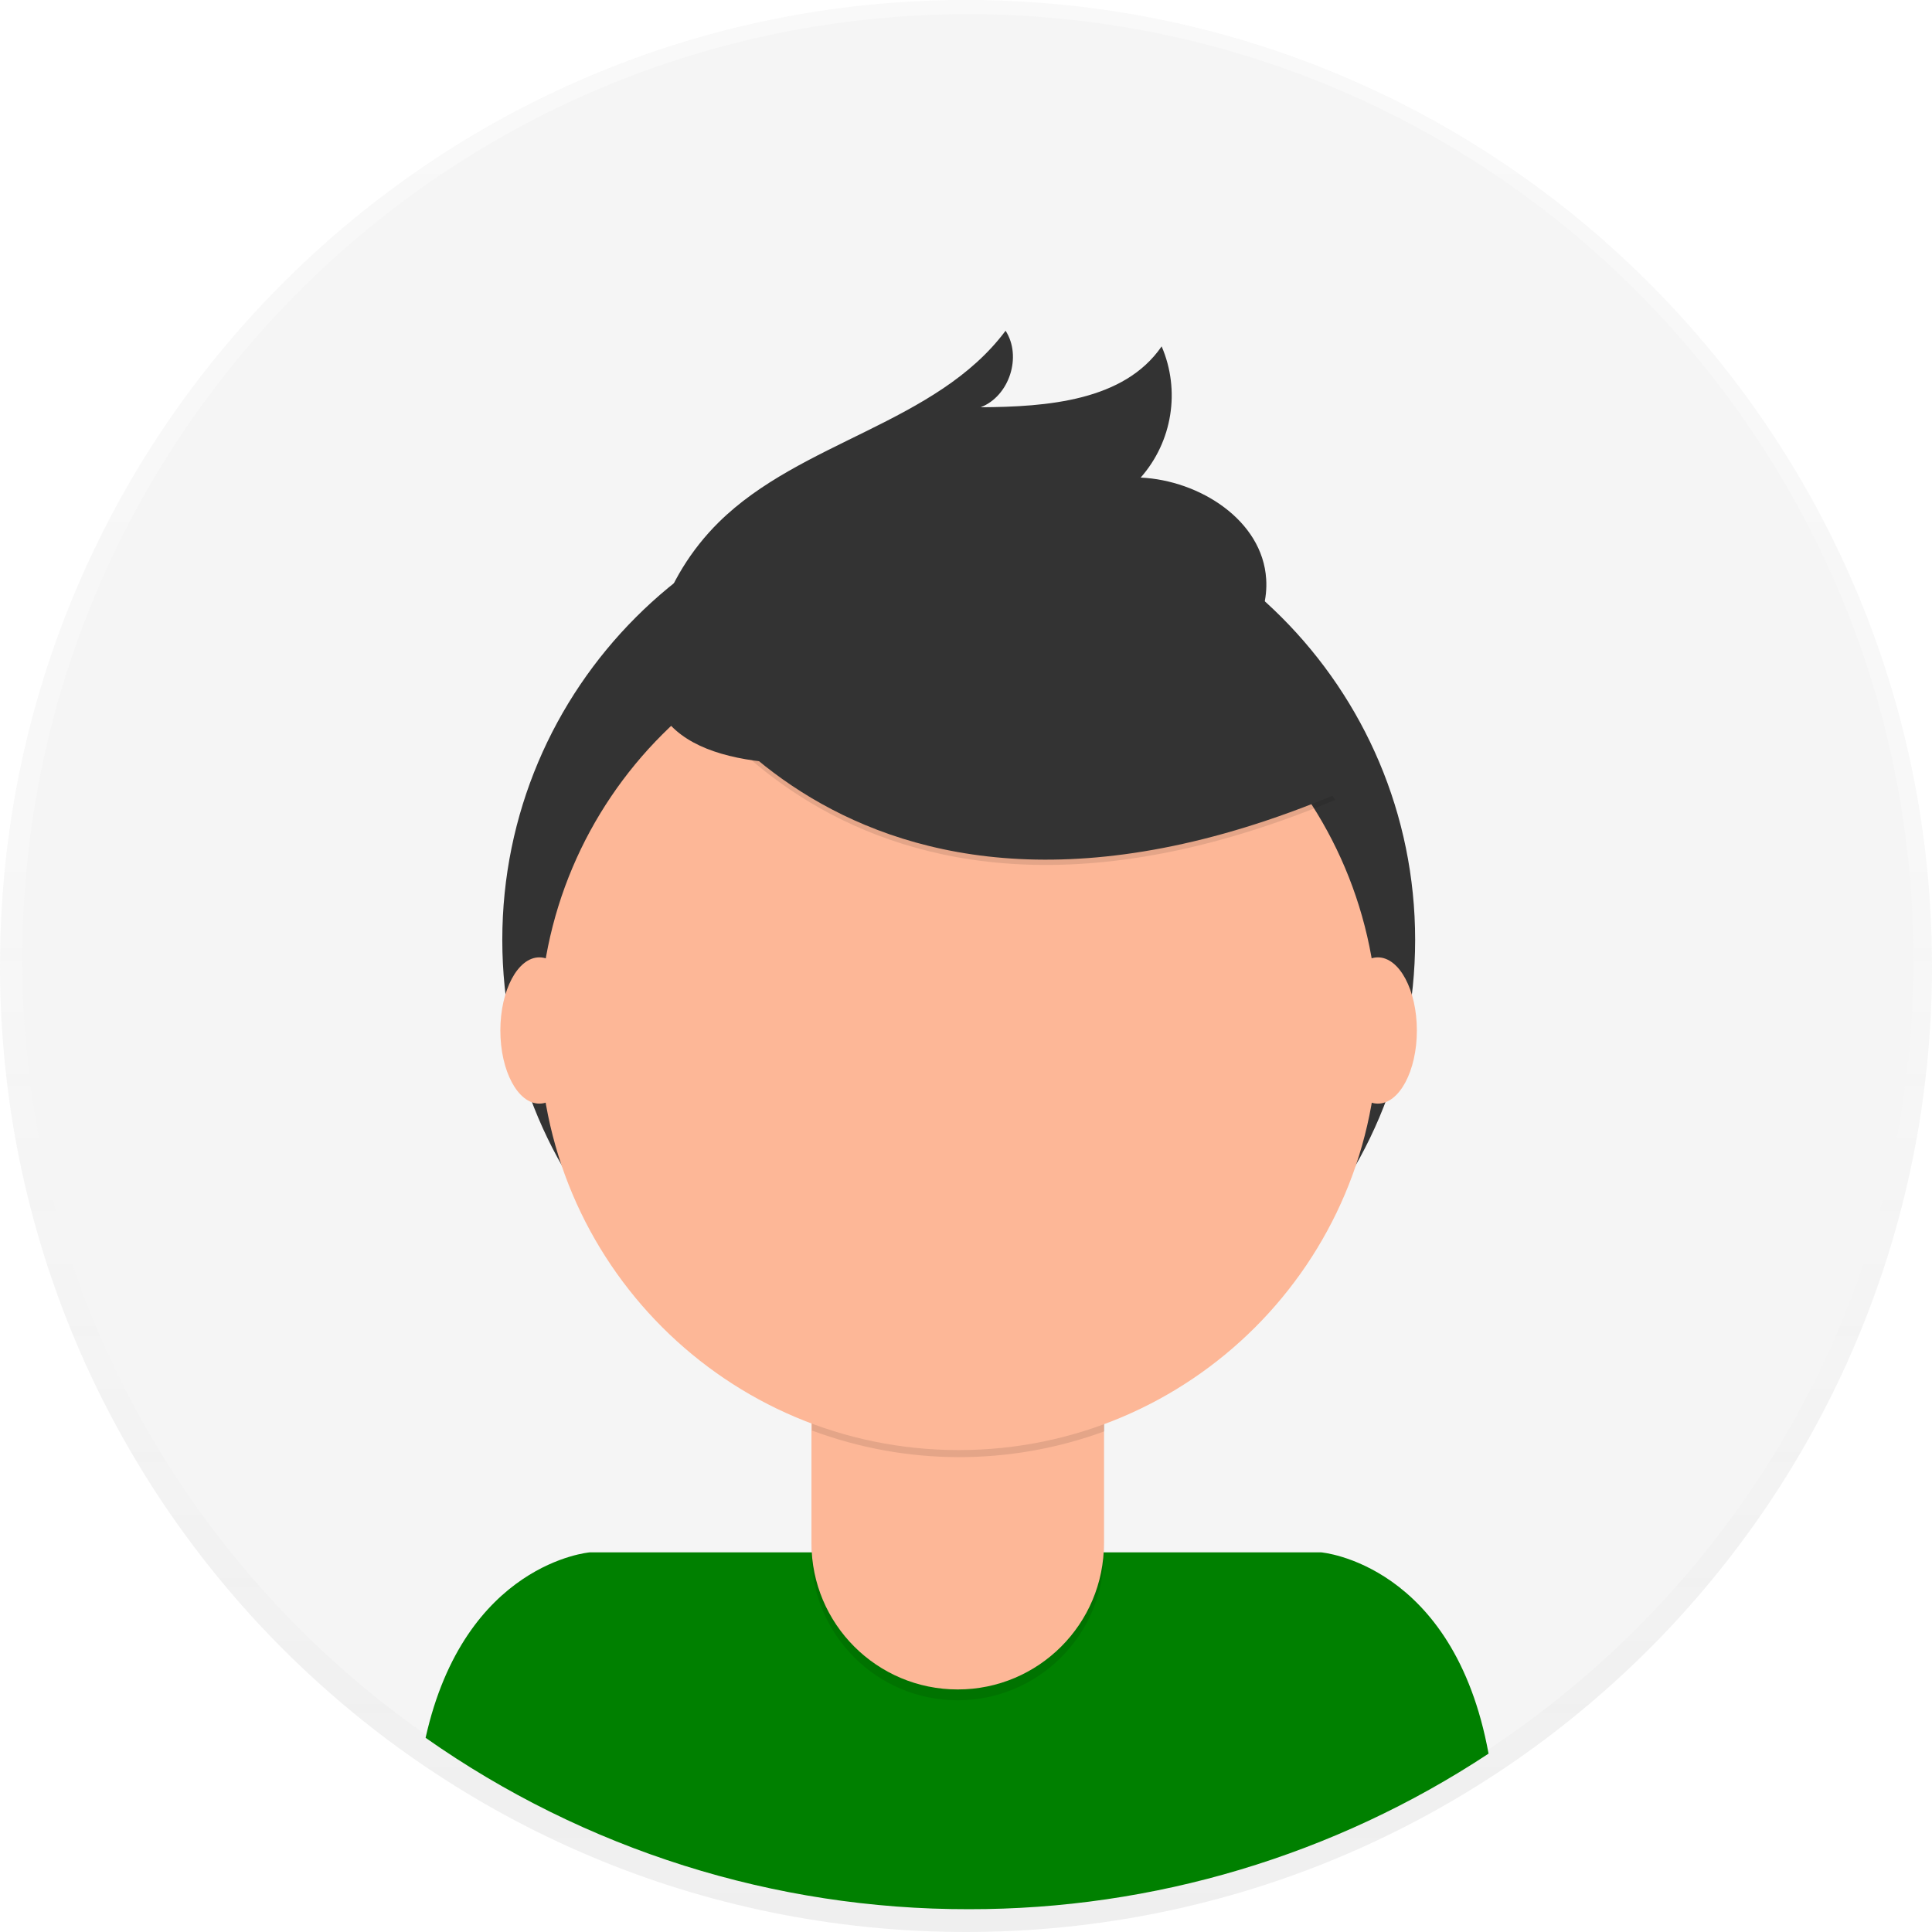
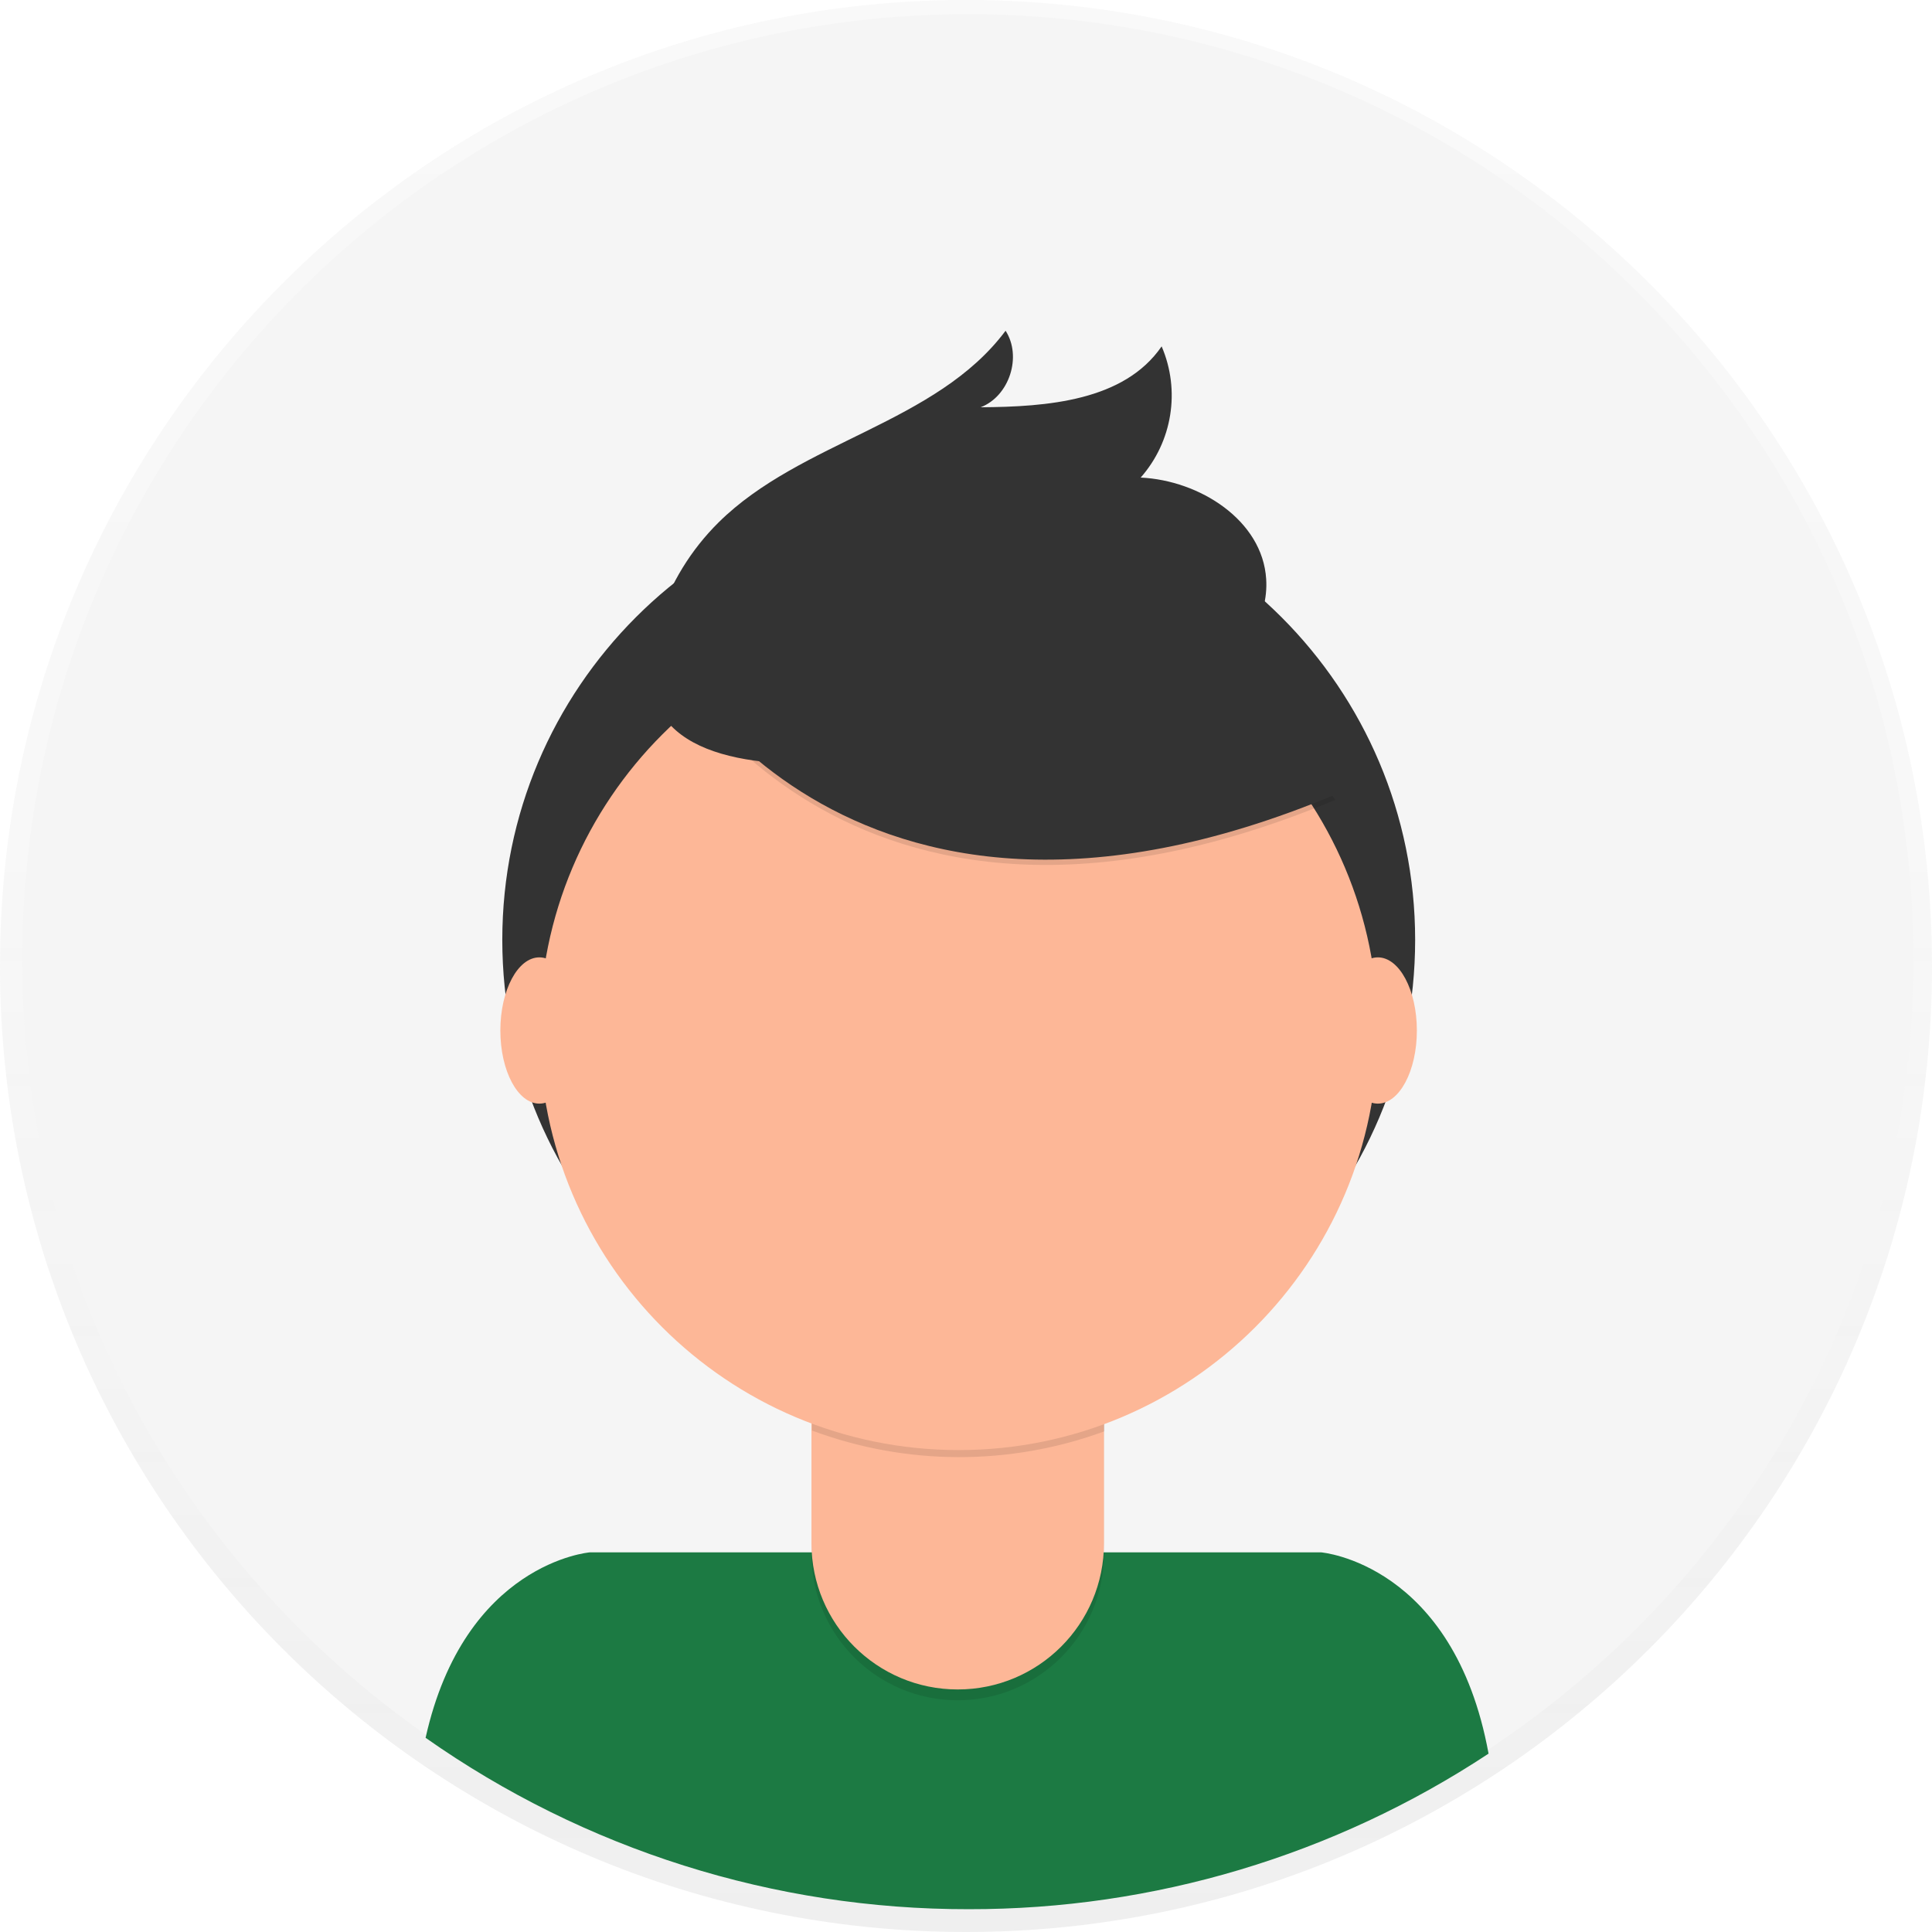
<svg xmlns="http://www.w3.org/2000/svg" id="457bf273-24a3-4fd8-a857-e9b918267d6a" width="698" height="698" data-name="Layer 1" viewBox="0 0 698 698">
  <defs>
    <linearGradient id="b247946c-c62f-4d08-994a-4c3d64e1e98f" x1="349" x2="349" y1="698" gradientUnits="userSpaceOnUse">
      <stop offset="0" stop-color="gray" stop-opacity=".25" />
      <stop offset=".54" stop-color="gray" stop-opacity=".12" />
      <stop offset="1" stop-color="gray" stop-opacity=".1" />
    </linearGradient>
  </defs>
  <g opacity=".5">
    <circle cx="349" cy="349" r="349" fill="url(#b247946c-c62f-4d08-994a-4c3d64e1e98f)" />
  </g>
  <circle cx="349.68" cy="346.77" r="341.64" fill="#f5f5f5" />
-   <path fill="green" d="M601,790.76a340,340,0,0,0,187.79-56.2c-12.59-68.8-60.5-72.72-60.5-72.72H464.09s-45.21,3.71-59.33,67A340.07,340.07,0,0,0,601,790.76Z" transform="translate(-251 -101)" />
+   <path fill="#1c7a43" d="M601,790.76a340,340,0,0,0,187.79-56.2c-12.59-68.8-60.5-72.72-60.5-72.72H464.09s-45.21,3.71-59.33,67A340.07,340.07,0,0,0,601,790.76Z" transform="translate(-251 -101)" />
  <circle cx="346.37" cy="339.57" r="164.9" fill="#333" />
  <path d="M293.15,476.92H398.81a0,0,0,0,1,0,0v84.53A52.83,52.83,0,0,1,346,614.28h0a52.83,52.83,0,0,1-52.83-52.83V476.92a0,0,0,0,1,0,0Z" opacity=".1" />
  <path fill="#fdb797" d="M296.5,473h99a3.35,3.35,0,0,1,3.35,3.35v81.18A52.83,52.83,0,0,1,346,610.37h0a52.83,52.83,0,0,1-52.83-52.83V476.35A3.35,3.35,0,0,1,296.5,473Z" />
  <path d="M544.34,617.82a152.07,152.07,0,0,0,105.66.29v-13H544.34Z" opacity=".1" transform="translate(-251 -101)" />
  <circle cx="346.37" cy="372.44" r="151.45" fill="#fdb797" />
  <path d="M489.49,335.68S553.32,465.24,733.37,390l-41.92-65.73-74.31-26.67Z" opacity=".1" transform="translate(-251 -101)" />
  <path fill="#333" d="M489.49,333.78s63.83,129.56,243.88,54.3l-41.92-65.73-74.31-26.67Z" transform="translate(-251 -101)" />
  <path fill="#333" d="M488.93,325a87.49,87.49,0,0,1,21.69-35.27c29.79-29.45,78.63-35.66,103.68-69.24,6,9.32,1.36,23.65-9,27.65,24-.16,51.81-2.26,65.38-22a44.89,44.89,0,0,1-7.57,47.4c21.27,1,44,15.4,45.34,36.65.92,14.16-8,27.56-19.59,35.68s-25.71,11.85-39.56,14.9C608.86,369.7,462.54,407.07,488.93,325Z" transform="translate(-251 -101)" />
  <ellipse cx="194.86" cy="372.3" fill="#fdb797" rx="14.09" ry="26.42" />
  <ellipse cx="497.8" cy="372.3" fill="#fdb797" rx="14.09" ry="26.42" />
</svg>
